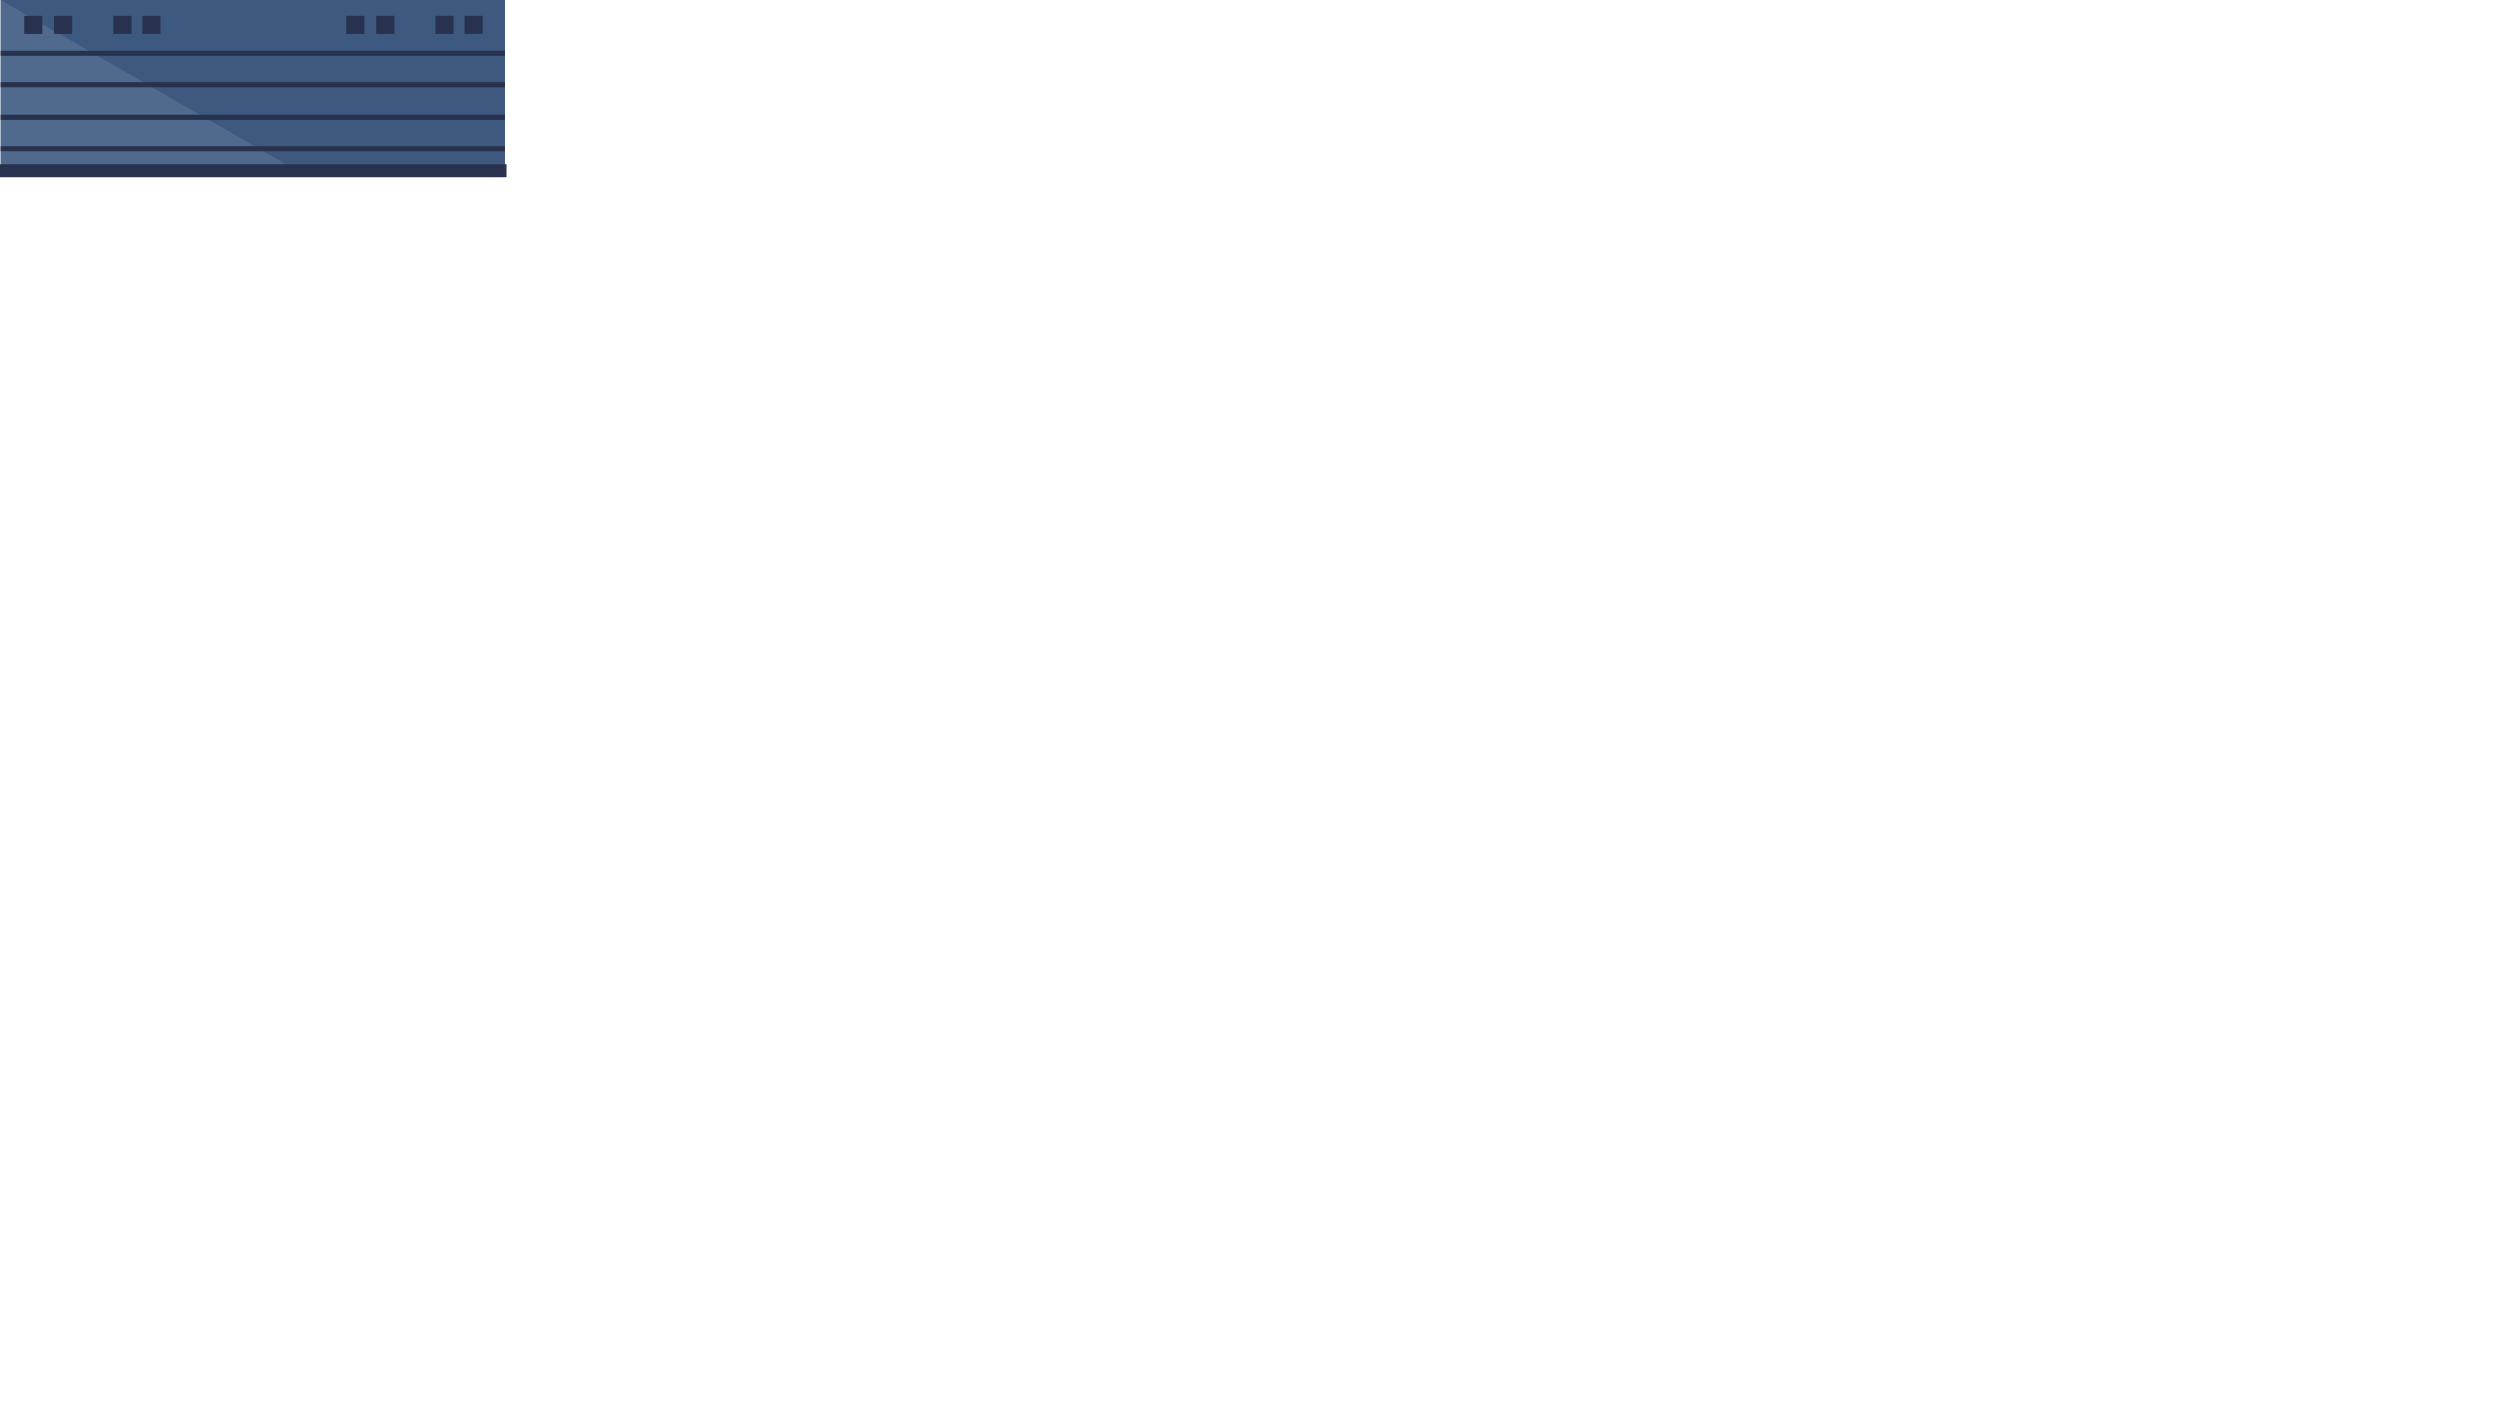
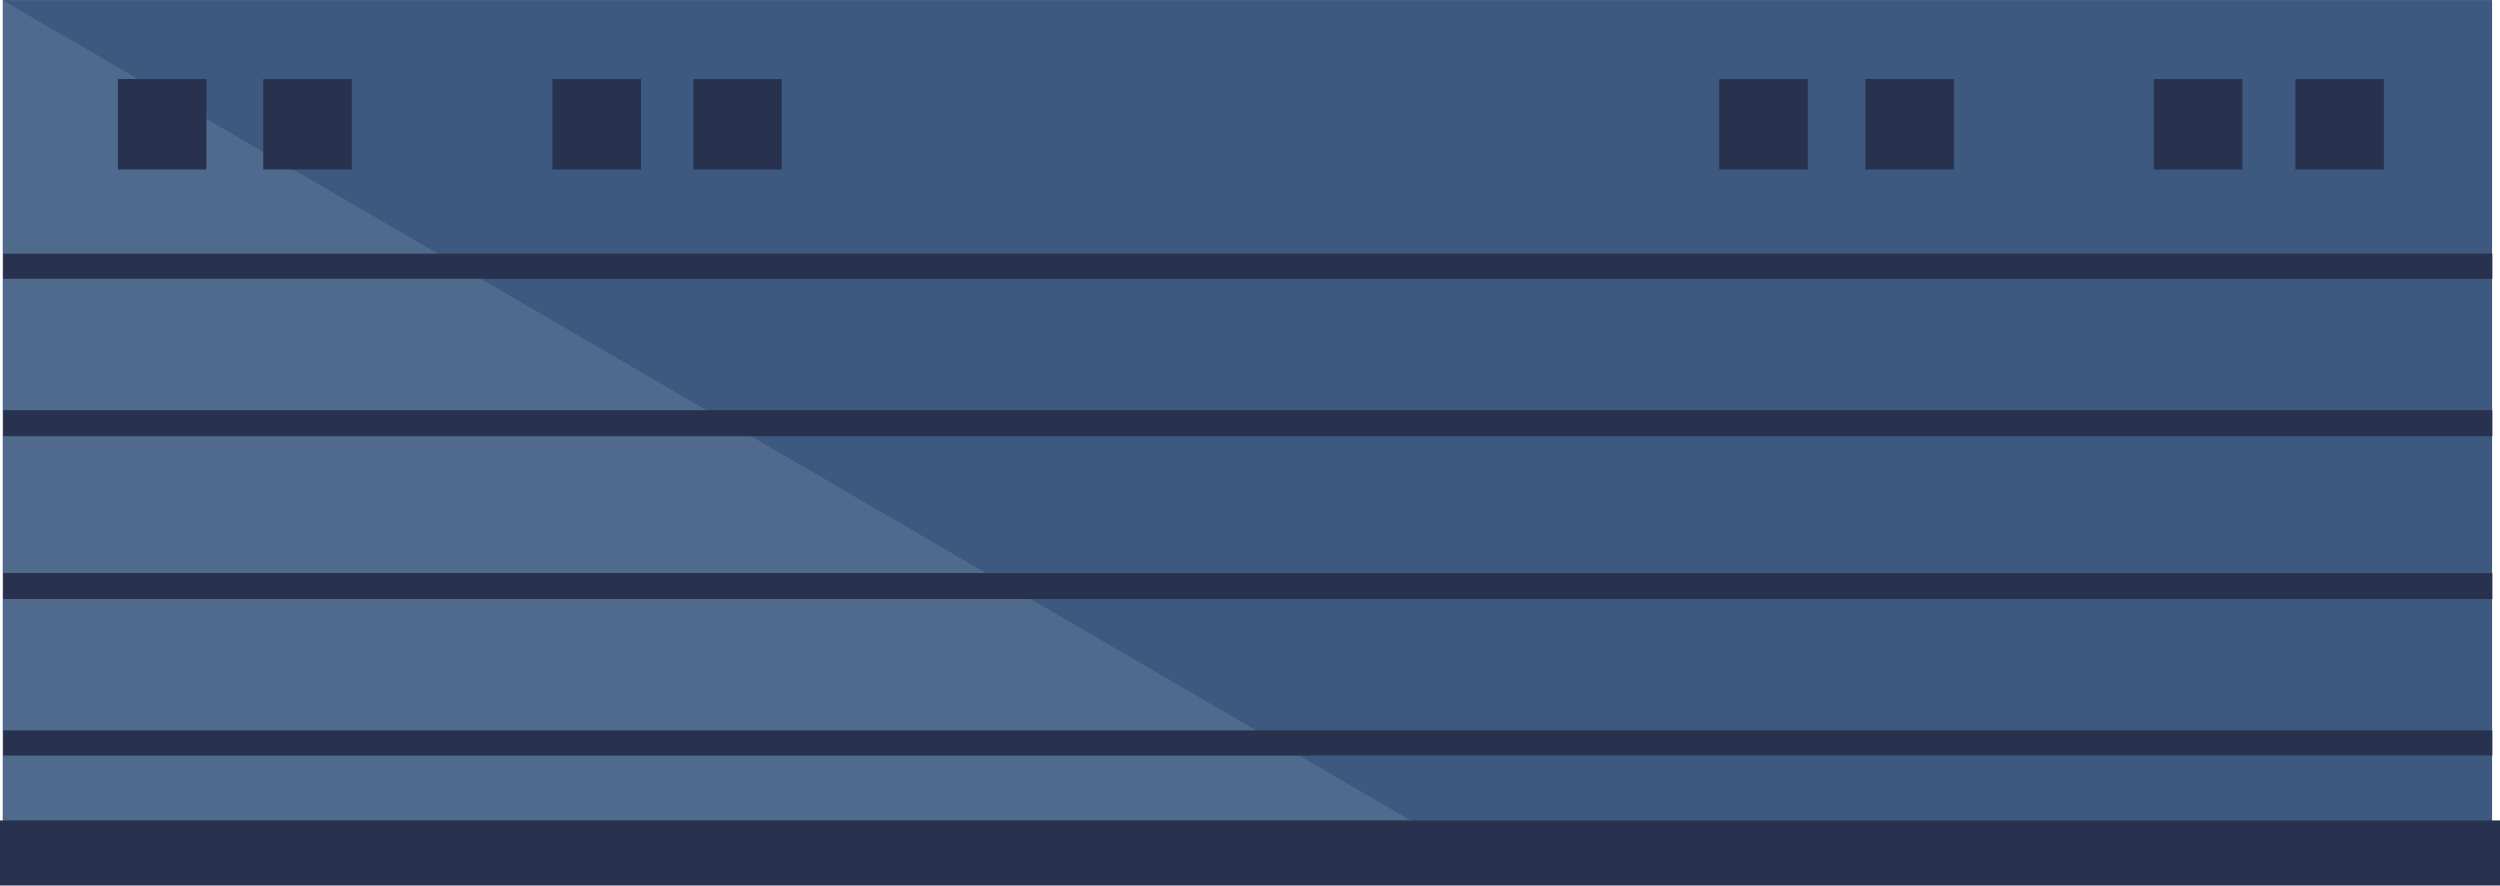
- <svg xmlns="http://www.w3.org/2000/svg" id="door" viewBox="0 0 1920 1080" preserveAspectRatio="xMinYMin slice">
-   <g id="Group_139" data-name="Group 139" transform="translate(0.43)">
-     <rect id="Rectangle_146" data-name="Rectangle 146" width="387.291" height="131.523" fill="#506a8d" />
-     <g id="Group_130" data-name="Group 130" transform="translate(0.042 0.063)">
-       <path id="Path_671" data-name="Path 671" d="M3340,5279h387.28v131.461H3568.39Z" transform="translate(-3340 -5278.999)" fill="#3d5980" fill-rule="evenodd" />
-       <rect id="Rectangle_147" data-name="Rectangle 147" width="389" height="10" transform="translate(-0.471 126.066)" fill="#28324e" />
+ <svg xmlns="http://www.w3.org/2000/svg" id="door" width="384.264" height="136.105" viewBox="0 0 384.264 136.105">
+   <g id="Group_139" data-name="Group 139">
+     <rect id="Rectangle_146" data-name="Rectangle 146" width="382.598" height="131.499" transform="translate(0.418)" fill="#506a8d" />
+     <g id="Group_130" data-name="Group 130" transform="translate(0 0.064)">
+       <path id="Path_671" data-name="Path 671" d="M3340,5279h382.587v131.438H3565.622Z" transform="translate(-3339.541 -5279)" fill="#3d5980" fill-rule="evenodd" />
+       <rect id="Rectangle_147" data-name="Rectangle 147" width="384.264" height="9.998" transform="translate(0 126.042)" fill="#28324e" />
    </g>
-     <path id="Path_767" data-name="Path 767" d="M3727.281,5601v3.87H3340V5601Zm0,24.067v3.992H3340v-3.992Zm0,25.034v3.991H3340V5650.1Zm0,24.188v3.871H3340v-3.871Z" transform="translate(-3339.917 -5562.003)" fill="#28324e" fill-rule="evenodd" />
-     <path id="Path_768" data-name="Path 768" d="M3489,5379h13.949v13.909H3489Zm90.725,0h13.949v13.909h-13.949Zm-22.2,0h13.949v13.909h-13.949Zm-45.6,0h13.948v13.909h-13.948Z" transform="translate(-3470.844 -5366.851)" fill="#28324e" fill-rule="evenodd" />
-     <path id="Path_769" data-name="Path 769" d="M5528,5379h13.948v13.909H5528Zm90.846,0h13.95v13.909h-13.95Zm-22.316,0h13.948v13.909H5596.53Zm-45.483,0H5565v13.909h-13.948Z" transform="translate(-5262.533 -5366.851)" fill="#28324e" fill-rule="evenodd" />
+     <path id="Path_767" data-name="Path 767" d="M3722.587,5601v3.869H3340V5601Zm0,24.062v3.992H3340v-3.992Zm0,25.03v3.99H3340v-3.991Zm0,24.184v3.87H3340v-3.87Z" transform="translate(-3339.501 -5562.011)" fill="#28324e" fill-rule="evenodd" />
+     <path id="Path_768" data-name="Path 768" d="M3489,5379h13.6v13.907H3489Zm88.445,0h13.6v13.907h-13.6Zm-21.642,0h13.6v13.907h-13.6Zm-44.454,0h13.6v13.907h-13.6Z" transform="translate(-3470.882 -5366.853)" fill="#28324e" fill-rule="evenodd" />
+     <path id="Path_769" data-name="Path 769" d="M5528,5379h13.6v13.907H5528Zm88.563,0h13.6v13.907h-13.6Zm-21.755,0h13.6v13.907h-13.6Zm-44.34,0h13.6v13.907h-13.6Z" transform="translate(-5263.746 -5366.853)" fill="#28324e" fill-rule="evenodd" />
  </g>
</svg>
